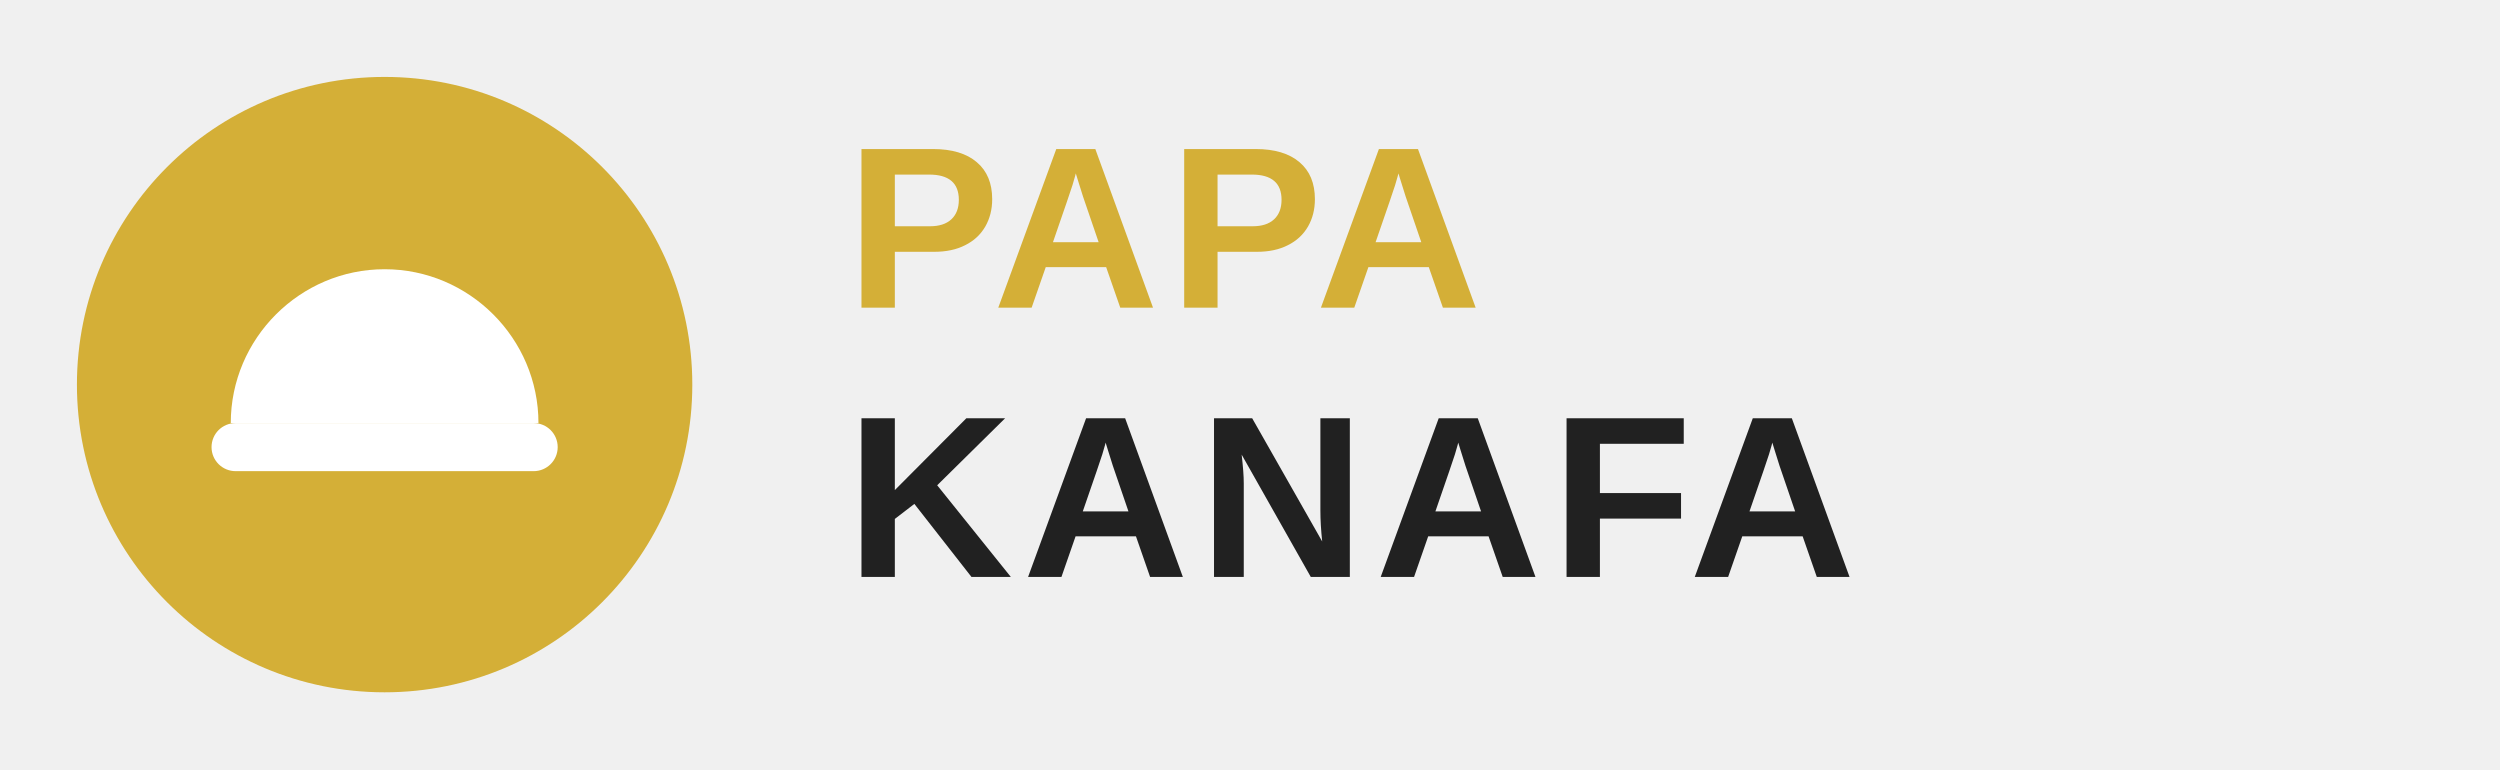
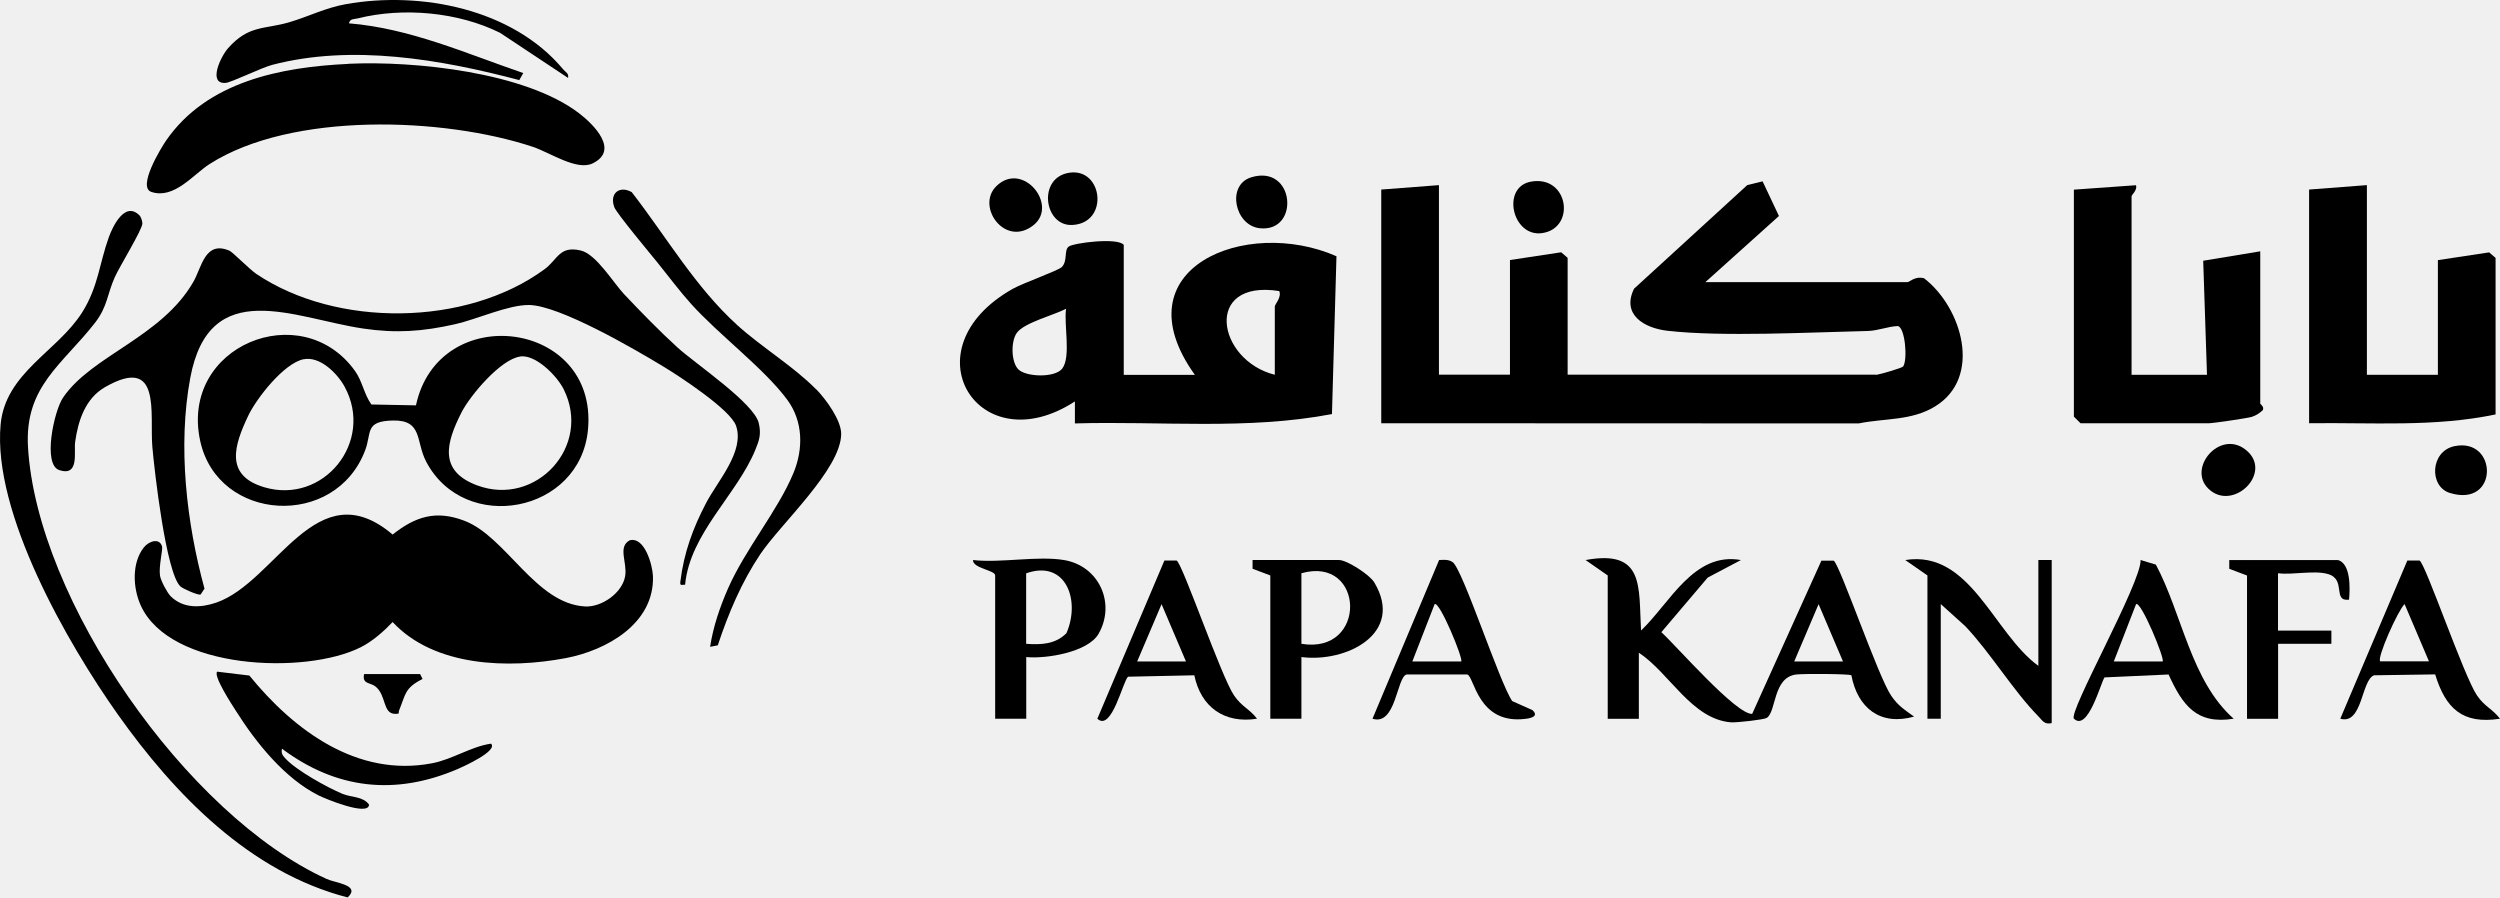
- <svg xmlns="http://www.w3.org/2000/svg" viewBox="0 0 130 40" fill="none" aria-hidden="true">
-   <circle cx="20" cy="20" r="16" fill="#D4AF37" />
-   <path fill="#fff" d="M12 22c0-4.4 3.6-8 8-8s8 3.6 8 8H12z" />
-   <rect x="11" y="22" width="18" height="2.5" rx="1.25" fill="#fff" />
-   <text x="44" y="16" fill="#D4AF37" font-family="'Barlow Condensed',Arial,sans-serif" font-size="12" font-weight="700" letter-spacing="0.5">PAPA</text>
-   <text x="44" y="30" fill="#212121" font-family="'Barlow Condensed',Arial,sans-serif" font-size="12" font-weight="700" letter-spacing="0.5">KANAFA</text>
+ <svg xmlns="http://www.w3.org/2000/svg" width="78" height="28" viewBox="0 0 78 28" fill="none">
+   <path d="M58.54 11.696C58.658 11.679 59.342 11.484 59.38 11.432C59.524 11.209 59.438 10.214 59.212 10.173C58.89 10.186 58.592 10.321 58.267 10.327C56.459 10.368 53.75 10.514 52.03 10.321C51.281 10.236 50.589 9.807 50.983 9.007L54.516 5.774L54.993 5.658L55.503 6.739L53.207 8.803H59.51C59.584 8.803 59.739 8.606 60.031 8.682C61.21 9.59 61.864 11.773 60.37 12.683C59.628 13.134 58.815 13.043 57.991 13.211L43.095 13.205V5.914L44.895 5.776V11.69H47.111V8.113L48.709 7.871L48.91 8.045V11.69H58.537L58.54 11.696Z" fill="black" />
+   <path d="M35.064 11.696H37.28C34.896 8.372 38.876 6.75 41.698 7.995L41.557 12.919C38.922 13.423 36.211 13.134 33.537 13.211V12.524C30.53 14.484 28.273 10.888 31.597 9.012C31.917 8.831 33.019 8.443 33.129 8.331C33.319 8.133 33.19 7.808 33.344 7.693C33.499 7.577 34.874 7.404 35.061 7.64V11.699L35.064 11.696ZM39.774 11.696V9.562C39.774 9.494 39.995 9.274 39.912 9.081C37.536 8.707 37.963 11.239 39.774 11.693V11.696ZM31.773 11.525C32.011 11.762 32.906 11.795 33.138 11.504C33.424 11.143 33.187 10.115 33.262 9.634C32.895 9.826 31.961 10.066 31.729 10.379C31.531 10.648 31.547 11.303 31.773 11.525Z" fill="black" />
+   <path d="M64.705 5.917L66.642 5.779C66.695 5.928 66.505 6.079 66.505 6.123V11.693H68.858L68.74 8.135L70.52 7.841V12.587C70.52 12.614 70.653 12.688 70.6 12.796C70.504 12.889 70.38 12.969 70.25 13.008C70.104 13.049 69.051 13.205 68.927 13.205H64.912L64.705 12.999V5.914V5.917Z" fill="black" />
+   <path d="M73.847 5.779V11.693H76.062V8.116L77.661 7.874L77.862 8.047V12.93C75.952 13.332 73.987 13.178 72.044 13.205V5.914L73.844 5.776L73.847 5.779Z" fill="black" />
+   <path d="M50.161 17.954L49.47 17.473C51.319 17.134 51.121 18.303 51.201 19.672C52.11 18.806 52.846 17.211 54.318 17.473L53.279 18.022L51.834 19.724C52.3 20.148 54.172 22.303 54.668 22.273L56.828 17.492H57.211C57.404 17.616 58.595 21.102 59 21.698C59.223 22.028 59.411 22.133 59.719 22.358C58.664 22.655 57.956 22.089 57.763 21.069C57.691 21.022 56.258 21.017 56.043 21.044C55.307 21.135 55.428 22.204 55.122 22.399C55.037 22.454 54.188 22.548 54.012 22.537C52.78 22.444 52.088 20.992 51.132 20.365V22.427H50.161V17.956V17.954ZM57.501 20.637L56.74 18.85L55.98 20.637H57.501Z" fill="black" />
+   <path d="M63.597 20.775V17.473H64.013V22.562C63.782 22.611 63.732 22.488 63.6 22.353C62.814 21.553 62.106 20.37 61.315 19.535L60.552 18.847V22.424H60.136V17.954L59.444 17.473C61.478 17.148 62.197 19.76 63.597 20.775Z" fill="black" />
+   <path d="M33.196 17.473C34.29 17.654 34.819 18.823 34.276 19.774C33.948 20.348 32.636 20.563 32.019 20.5V22.424H31.049V17.954C31.049 17.786 30.349 17.736 30.357 17.473C31.222 17.572 32.369 17.335 33.196 17.473ZM32.016 20.087C32.482 20.12 32.928 20.104 33.273 19.755C33.719 18.732 33.256 17.448 32.016 17.888V20.09V20.087Z" fill="black" />
+   <path d="M40.604 20.5V22.424H39.634V17.954L39.08 17.745V17.473H41.781C42.02 17.473 42.731 17.926 42.877 18.171C43.831 19.76 42.012 20.681 40.604 20.5ZM40.604 17.885V20.087C42.676 20.431 42.585 17.324 40.604 17.885Z" fill="black" />
+   <path d="M47.808 22.152C48.017 22.339 47.789 22.405 47.601 22.427C46.099 22.619 46 21.096 45.777 21.044H43.886C43.577 21.118 43.558 22.658 42.822 22.424L44.9 17.473C45.052 17.467 45.181 17.448 45.319 17.536C45.628 17.728 46.785 21.305 47.182 21.874L47.805 22.152H47.808ZM45.589 20.637C45.666 20.568 44.911 18.737 44.76 18.85L44.065 20.637H45.587H45.589Z" fill="black" />
+   <path d="M75.492 17.489C75.685 17.61 76.867 21.085 77.281 21.696C77.523 22.053 77.766 22.116 78 22.424C76.823 22.608 76.3 22.094 75.977 21.041L74.073 21.069C73.67 21.206 73.717 22.625 73.017 22.424L75.109 17.489H75.492ZM75.784 20.634L75.023 18.847C74.811 19.053 74.153 20.53 74.263 20.634H75.787H75.784Z" fill="black" />
+   <path d="M36.712 17.489C36.905 17.613 38.096 21.099 38.501 21.696C38.743 22.053 38.986 22.116 39.22 22.424C38.198 22.587 37.465 22.056 37.263 21.069L35.199 21.113C35.039 21.22 34.689 22.845 34.237 22.424L36.329 17.489H36.712ZM37.002 20.637L36.241 18.85L35.48 20.637H37.002Z" fill="black" />
+   <path d="M69.691 22.424C68.517 22.614 68.092 21.987 67.659 21.044L65.661 21.135C65.548 21.286 65.146 22.839 64.708 22.424C64.512 22.24 66.824 18.152 66.786 17.473L67.263 17.616C68.087 19.163 68.357 21.247 69.691 22.424ZM67.475 20.637C67.552 20.568 66.797 18.735 66.645 18.85L65.951 20.637H67.472H67.475Z" fill="black" />
+   <path d="M72.945 17.473C73.348 17.585 73.323 18.366 73.29 18.71C72.761 18.773 73.213 18.083 72.639 17.912C72.204 17.783 71.545 17.945 71.074 17.885V19.675H72.739V20.087H71.077V22.427H70.107V17.956L69.553 17.747V17.475H72.945V17.473Z" fill="black" />
+   <path d="M39.038 5.532C40.403 5.114 40.568 7.256 39.306 7.121C38.52 7.038 38.258 5.771 39.038 5.532Z" fill="black" />
+   <path d="M47.772 5.666C48.941 5.463 49.172 7.113 48.122 7.272C47.182 7.415 46.827 5.829 47.772 5.666Z" fill="black" />
+   <path d="M31.082 5.812C31.903 4.998 33.041 6.403 32.239 7.03C31.352 7.726 30.445 6.444 31.082 5.812Z" fill="black" />
+   <path d="M68.894 15.24C68.249 14.599 69.252 13.409 70.052 14.022C70.967 14.723 69.663 16.002 68.894 15.24Z" fill="black" />
+   <path d="M76.581 13.92C77.934 13.64 77.972 15.853 76.435 15.38C75.781 15.18 75.82 14.077 76.581 13.92Z" fill="black" />
+   <path d="M33.364 5.389C34.408 5.229 34.618 6.959 33.457 7.019C32.573 7.066 32.358 5.54 33.364 5.389Z" fill="black" />
+   <path d="M5.324 18.602C5.718 18.993 6.264 18.968 6.752 18.8C8.626 18.149 9.869 14.66 12.25 16.678C12.964 16.111 13.606 15.911 14.485 16.246C15.789 16.738 16.706 18.836 18.25 18.921C18.773 18.952 19.424 18.495 19.506 17.967C19.573 17.544 19.267 17.066 19.644 16.859C20.107 16.73 20.358 17.621 20.372 17.973C20.424 19.458 18.919 20.293 17.652 20.533C15.877 20.868 13.559 20.813 12.25 19.408C11.966 19.705 11.621 20.01 11.255 20.194C9.535 21.061 5.288 20.901 4.387 18.88C4.147 18.344 4.106 17.566 4.486 17.082C4.64 16.884 4.977 16.769 5.057 17.052C5.084 17.148 4.946 17.687 4.993 17.965C5.018 18.121 5.216 18.492 5.324 18.602Z" fill="black" />
+   <path d="M21.378 18.242C21.245 18.245 21.21 18.286 21.229 18.132C21.339 17.239 21.623 16.469 22.036 15.683C22.389 15.009 23.238 14.082 22.965 13.285C22.791 12.779 21.204 11.743 20.7 11.438C19.807 10.896 17.459 9.529 16.508 9.516C15.86 9.507 14.876 9.964 14.201 10.115C13.192 10.343 12.357 10.404 11.327 10.25C9.18 9.931 6.534 8.578 5.936 11.792C5.542 13.918 5.817 16.299 6.38 18.366L6.258 18.55C6.167 18.575 5.704 18.366 5.63 18.297C5.181 17.89 4.817 14.674 4.753 13.942C4.665 12.911 5.059 11.055 3.273 12.081C2.662 12.433 2.436 13.128 2.345 13.788C2.301 14.104 2.483 14.874 1.851 14.668C1.322 14.495 1.686 12.82 1.967 12.405C2.863 11.088 5.043 10.522 6.035 8.79C6.294 8.339 6.396 7.495 7.159 7.822C7.256 7.863 7.78 8.397 7.992 8.542C10.489 10.23 14.548 10.192 16.987 8.402C17.404 8.097 17.45 7.657 18.12 7.816C18.602 7.929 19.132 8.817 19.473 9.18C19.989 9.725 20.592 10.346 21.143 10.846C21.708 11.358 23.53 12.579 23.674 13.203C23.753 13.543 23.693 13.728 23.566 14.036C22.995 15.432 21.524 16.645 21.375 18.245L21.378 18.242Z" fill="black" />
+   <path d="M10.875 1.99C12.936 1.894 16.387 2.252 18.062 3.53C18.531 3.888 19.33 4.688 18.492 5.097C17.996 5.339 17.161 4.759 16.621 4.58C13.826 3.654 9.102 3.486 6.545 5.114C6.03 5.441 5.434 6.225 4.723 5.988C4.274 5.84 5.026 4.611 5.186 4.38C6.462 2.538 8.766 2.092 10.872 1.993L10.875 1.99Z" fill="black" />
+   <path d="M12.977 12.65C13.68 9.359 18.655 9.975 18.346 13.395C18.112 16.01 14.496 16.686 13.297 14.404C12.964 13.769 13.195 13.098 12.253 13.12C11.376 13.142 11.602 13.494 11.393 14.049C10.464 16.51 6.801 16.293 6.247 13.761C5.597 10.783 9.417 9.249 11.079 11.578C11.307 11.899 11.362 12.309 11.588 12.62L12.977 12.647V12.65ZM16.232 11.124C15.623 11.204 14.672 12.334 14.399 12.867C13.915 13.821 13.678 14.693 14.887 15.144C16.726 15.826 18.478 13.918 17.585 12.141C17.376 11.726 16.72 11.058 16.232 11.121V11.124ZM9.475 11.207C8.863 11.328 8.006 12.422 7.744 12.972C7.308 13.89 7.002 14.828 8.234 15.199C10.086 15.757 11.688 13.788 10.753 12.067C10.527 11.649 9.984 11.107 9.475 11.209V11.207Z" fill="black" />
+   <path d="M4.348 6.714C4.398 6.763 4.442 6.901 4.442 6.972C4.442 7.165 3.725 8.32 3.577 8.658C3.342 9.186 3.356 9.562 2.968 10.066C1.945 11.38 0.766 12.051 0.873 13.942C1.149 18.732 5.831 25.443 10.194 27.425C10.472 27.552 11.263 27.612 10.847 28C7.793 27.214 5.448 24.786 3.681 22.298C2.105 20.073 -0.232 16.007 0.019 13.247C0.165 11.63 1.802 10.959 2.565 9.744C3.067 8.946 3.1 8.218 3.397 7.396C3.516 7.069 3.894 6.266 4.348 6.717V6.714Z" fill="black" />
+   <path d="M25.468 12.147C25.765 12.452 26.248 13.109 26.245 13.541C26.234 14.643 24.365 16.334 23.723 17.288C23.139 18.157 22.723 19.141 22.395 20.134L22.155 20.181C22.251 19.554 22.458 18.949 22.709 18.372C23.252 17.131 24.269 15.933 24.757 14.756C25.068 14.003 25.06 13.145 24.561 12.471C23.853 11.509 22.422 10.437 21.568 9.488C21.204 9.084 20.865 8.63 20.523 8.204C20.297 7.924 19.234 6.653 19.165 6.461C19.01 6.035 19.325 5.779 19.71 5.994C20.791 7.388 21.692 8.955 23.004 10.145C23.742 10.816 24.784 11.451 25.462 12.147H25.468Z" fill="black" />
+   <path d="M17.726 2.433L15.604 1.025C14.297 0.374 12.575 0.22 11.161 0.574C11.054 0.602 10.919 0.574 10.888 0.728C12.801 0.885 14.54 1.669 16.326 2.279L16.202 2.499C13.757 1.853 10.99 1.372 8.496 2.023C8.149 2.114 7.217 2.576 7.035 2.587C6.476 2.623 6.889 1.757 7.118 1.501C7.769 0.772 8.245 0.924 9.028 0.693C9.626 0.517 10.15 0.244 10.795 0.129C13.134 -0.286 15.998 0.277 17.569 2.161C17.641 2.249 17.756 2.287 17.723 2.433H17.726Z" fill="black" />
+   <path d="M15.32 23.202C15.552 23.425 14.444 23.923 14.287 23.991C12.332 24.83 10.494 24.627 8.797 23.359C8.769 23.51 8.816 23.568 8.91 23.67C9.243 24.033 10.213 24.572 10.684 24.767C10.971 24.885 11.318 24.841 11.514 25.102C11.511 25.49 10.114 24.907 9.938 24.816C8.882 24.286 7.989 23.175 7.366 22.188C7.248 22.004 6.647 21.088 6.776 20.956L7.78 21.077C9.166 22.782 11.147 24.264 13.485 23.813C14.127 23.689 14.692 23.293 15.32 23.202Z" fill="black" />
+   <path d="M13.107 21.03L13.184 21.184C12.622 21.465 12.658 21.663 12.454 22.16C12.418 22.251 12.495 22.273 12.33 22.273C11.93 22.267 12.065 21.693 11.71 21.415C11.553 21.291 11.291 21.349 11.36 21.03H13.107Z" fill="black" />
</svg>
